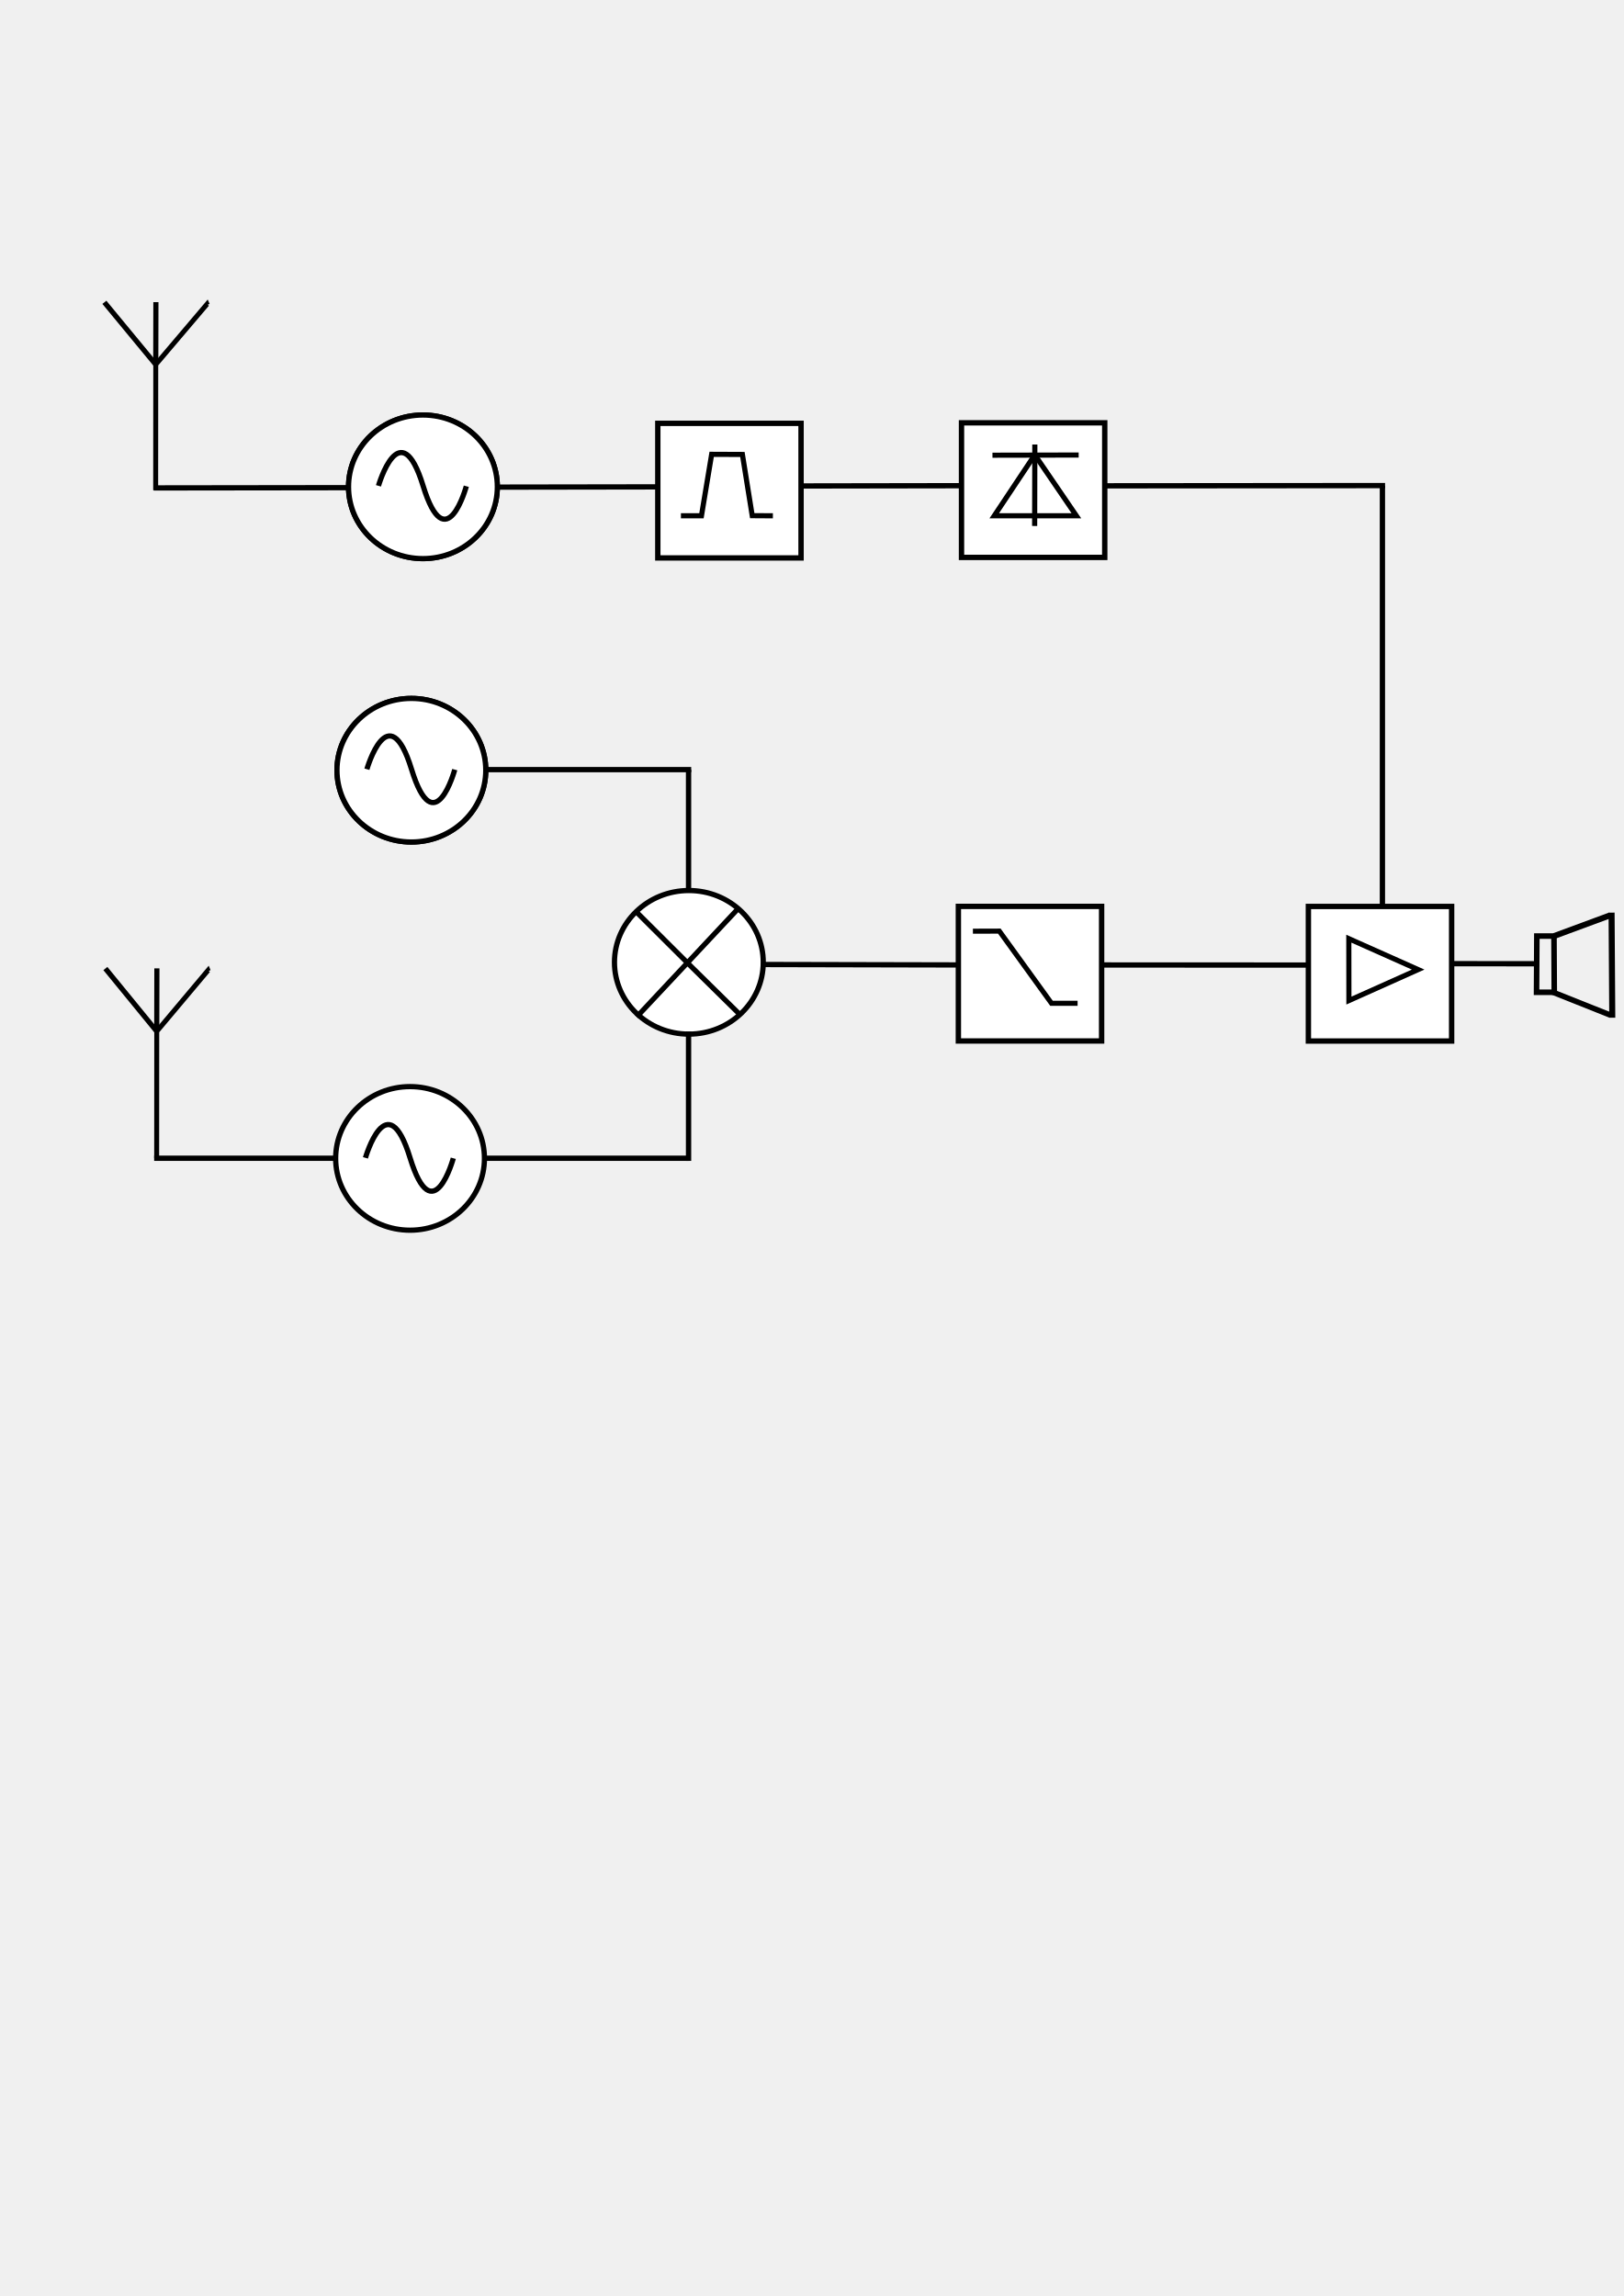
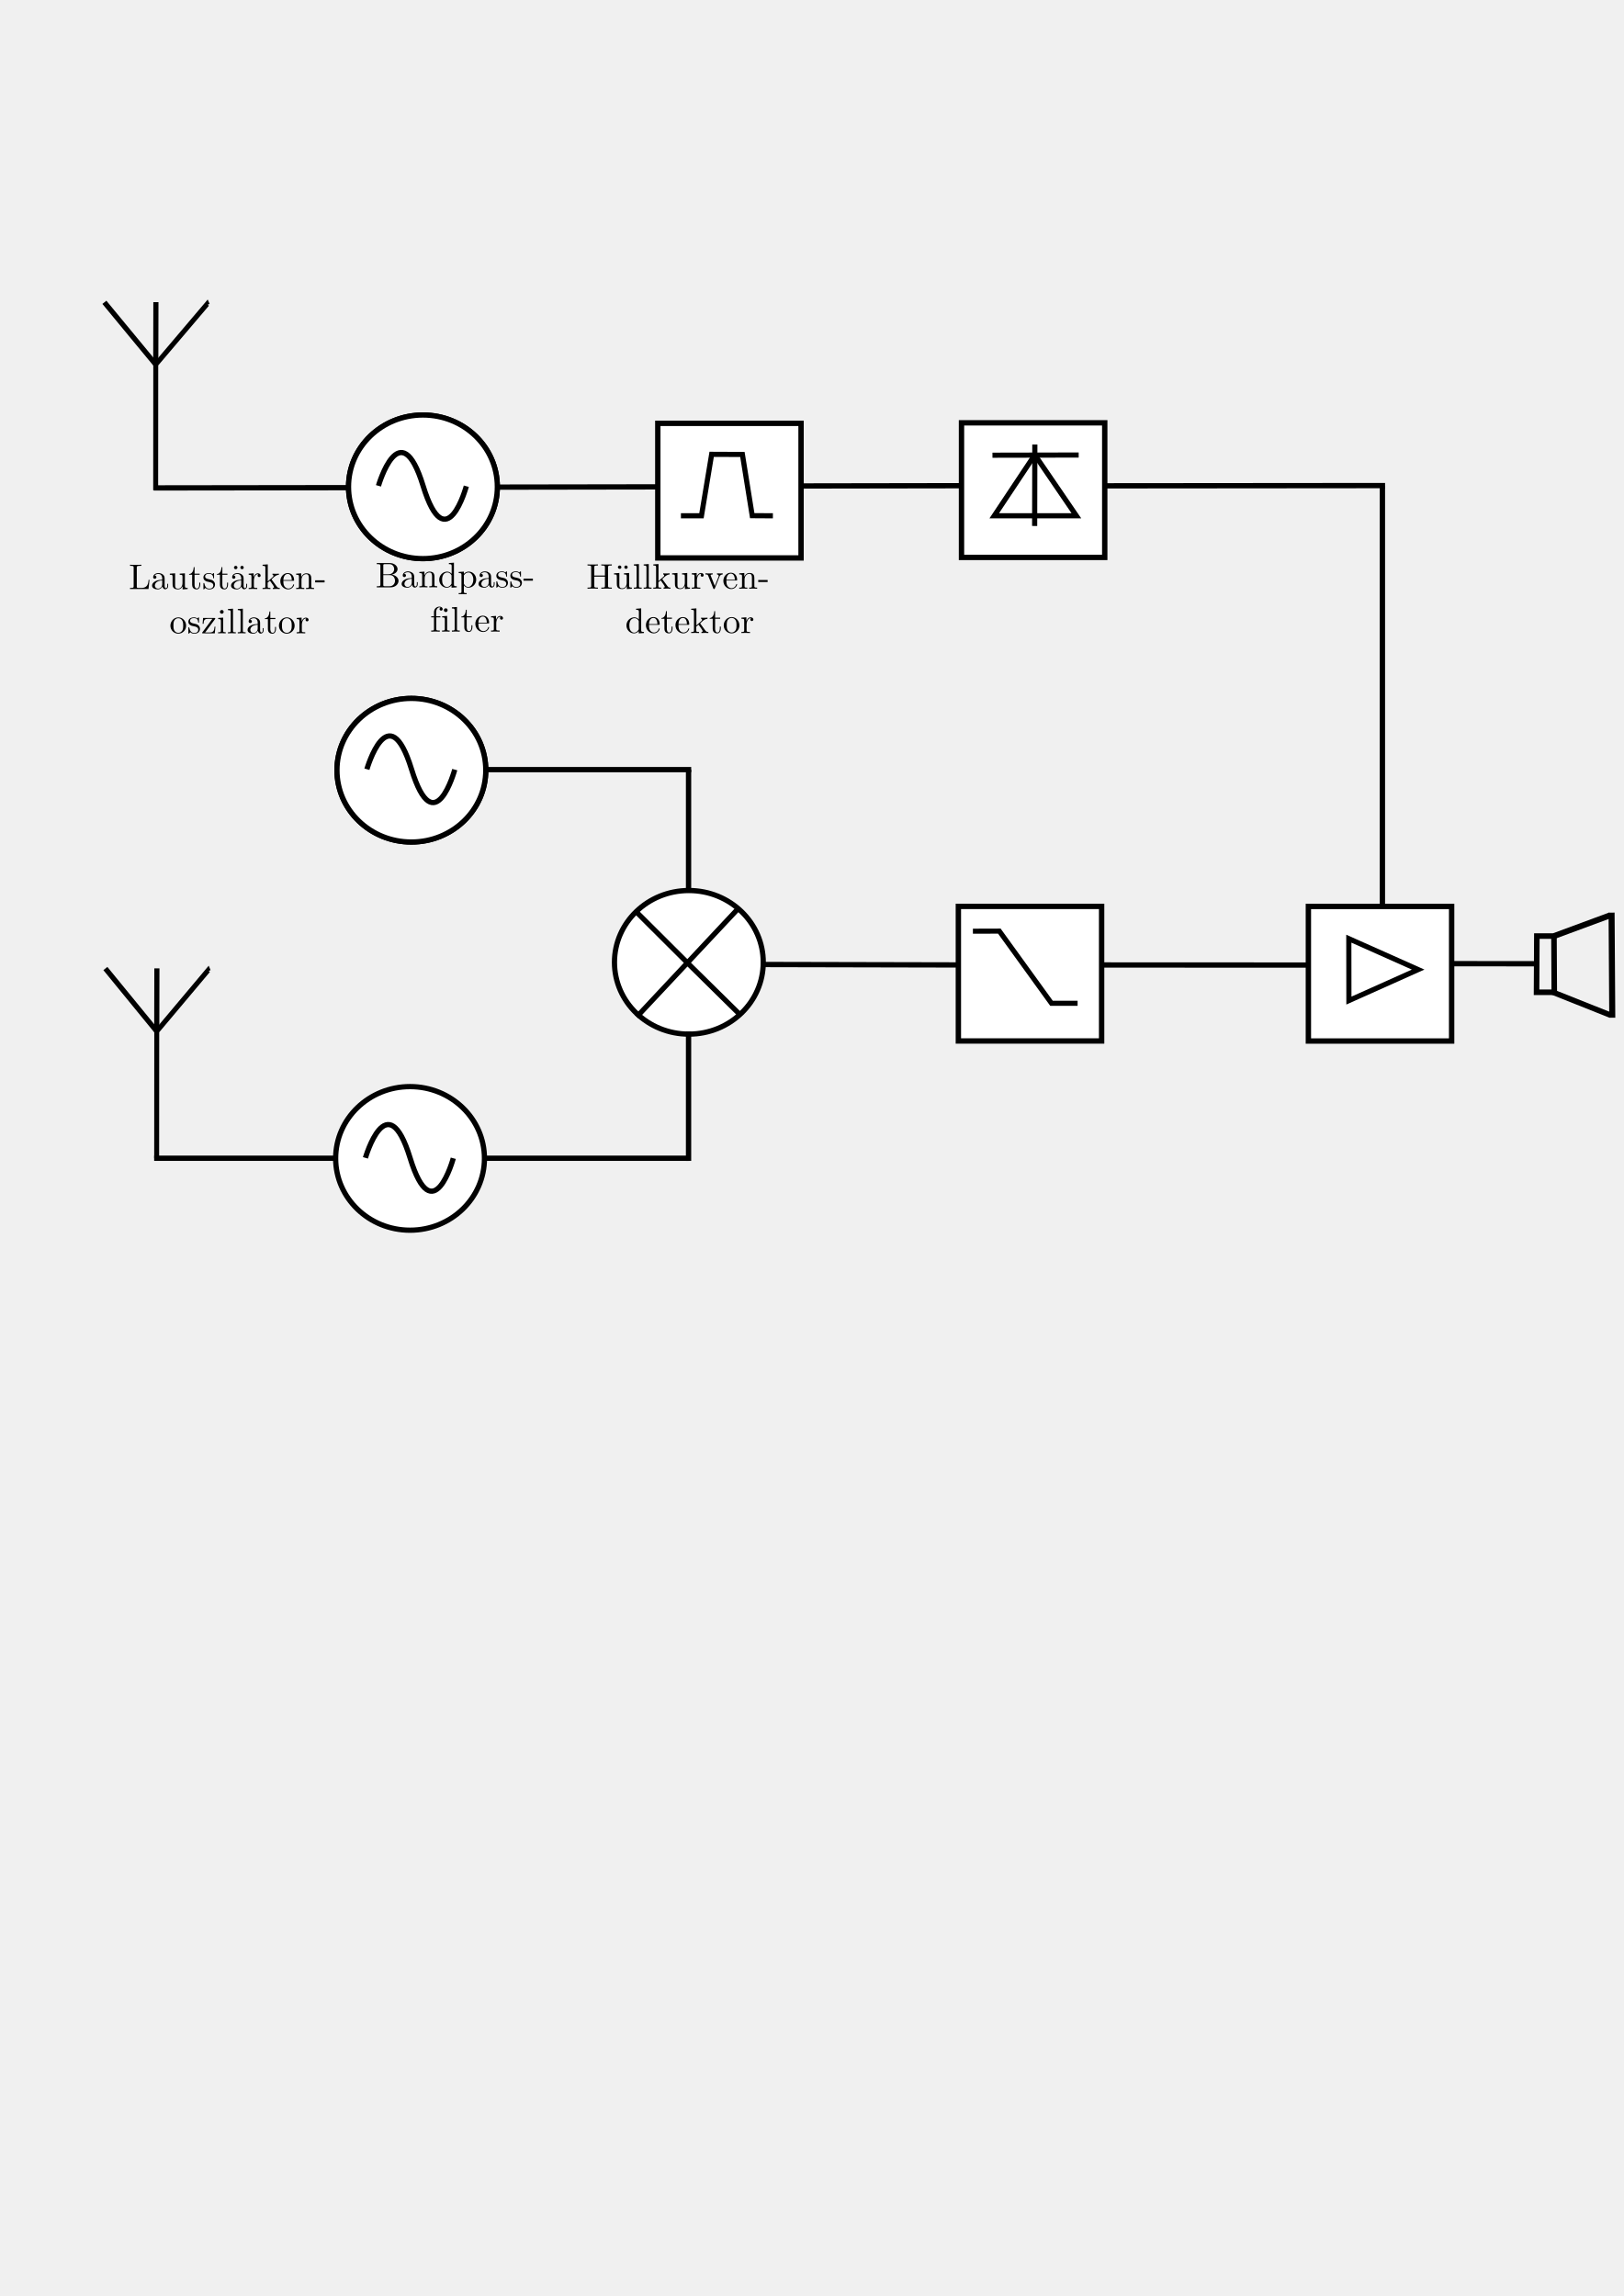
<svg xmlns="http://www.w3.org/2000/svg" xmlns:ns1="http://www.openswatchbook.org/uri/2009/osb" width="210mm" height="297mm" viewBox="0 0 210 297" version="1.1" id="svg8">
  <defs id="defs2">
    <linearGradient id="linearGradient4530" ns1:paint="solid">
      <stop style="stop-color:#000000;stop-opacity:1;" offset="0" id="stop4528" />
    </linearGradient>
  </defs>
  <g id="layer1">
    <flowRoot style="font-style:normal;font-weight:normal;font-size:40px;line-height:1.25;font-family:sans-serif;letter-spacing:0px;word-spacing:0px;fill:#000000;fill-opacity:1;stroke:none" id="flowRoot1222" xml:space="preserve" transform="translate(1.889881,-13.41816)">
      <flowRegion id="flowRegion1224">
        <rect y="-6.052" x="785" height="44.286" width="133.571" id="rect1226" />
      </flowRegion>
      <flowPara id="flowPara1228" />
    </flowRoot>
    <text id="text1234" y="28.448" x="113.729" style="font-style:normal;font-weight:normal;font-size:10.583px;line-height:1.25;font-family:sans-serif;letter-spacing:0px;word-spacing:0px;fill:#000000;fill-opacity:1;stroke:none;stroke-width:0.265" xml:space="preserve">
      <tspan id="tspan1244" style="font-style:normal;font-variant:normal;font-weight:bold;font-stretch:normal;font-size:4.586px;line-height:0%;font-family:sans-serif;-inkscape-font-specification:'sans-serif Bold';text-align:center;text-anchor:middle;stroke-width:0.265" y="38.103" x="113.729" />
      <tspan id="tspan1248" style="font-style:normal;font-variant:normal;font-weight:bold;font-stretch:normal;font-size:4.586px;line-height:0%;font-family:sans-serif;-inkscape-font-specification:'sans-serif Bold';text-align:center;text-anchor:middle;stroke-width:0.265" y="51.333" x="113.729" />
    </text>
    <text id="text1252" y="19.282" x="71.437" style="font-style:normal;font-weight:normal;font-size:4.586px;line-height:1.25;font-family:sans-serif;letter-spacing:0px;word-spacing:0px;fill:#000000;fill-opacity:1;stroke:none;stroke-width:0.265" xml:space="preserve">
      <tspan id="tspan1254" style="font-size:4.586px;stroke-width:0.265" y="23.466" x="71.437" />
    </text>
    <flowRoot style="font-style:normal;font-weight:normal;font-size:17.333px;line-height:1.25;font-family:sans-serif;letter-spacing:0px;word-spacing:0px;fill:#000000;fill-opacity:1;stroke:none" id="flowRoot1268" xml:space="preserve" transform="translate(1.889881,-13.41816)">
      <flowRegion id="flowRegion1270">
        <rect y="35.377" x="345.714" height="65.714" width="30" id="rect1272" />
      </flowRegion>
      <flowPara id="flowPara1274" />
    </flowRoot>
    <flowRoot style="font-style:normal;font-weight:normal;font-size:17.333px;line-height:1.25;font-family:sans-serif;letter-spacing:0px;word-spacing:0px;fill:#000000;fill-opacity:1;stroke:none" id="flowRoot1396" xml:space="preserve" transform="translate(1.889881,-13.41816)">
      <flowRegion id="flowRegion1398">
        <rect y="260.86" x="88.388" height="17.678" width="28.284" id="rect1400" />
      </flowRegion>
      <flowPara id="flowPara1402" />
    </flowRoot>
    <g id="g1554" transform="translate(8.570247,-15.64376)">
      <rect style="fill:#ffffff;fill-opacity:1;stroke:#000000;stroke-width:0.694;stroke-miterlimit:4;stroke-dasharray:none;stroke-opacity:0.994" y="132.89" x="115.379" height="17.41" width="18.527" id="rect10" />
      <ellipse ry="9.288" rx="9.622" cy="140.125" cx="80.523" id="path4536" style="fill:#ffffff;fill-opacity:1;stroke:#000000;stroke-width:0.678;stroke-miterlimit:4;stroke-dasharray:none;stroke-opacity:0.994" />
      <ellipse ry="9.288" rx="9.622" cy="165.489" cx="44.463" id="path4536-8" style="fill:#ffffff;fill-opacity:1;stroke:#000000;stroke-width:0.678;stroke-miterlimit:4;stroke-dasharray:none;stroke-opacity:0.994" />
      <g id="g875" transform="translate(-47.32693,70.90116)">
        <g id="g4571" transform="translate(0.112489,-0.1385224)">
          <ellipse ry="9.288" rx="9.622" cy="44.512" cx="91.848" id="path4536-8-9" style="fill:#ffffff;fill-opacity:1;stroke:#000000;stroke-width:0.678;stroke-miterlimit:4;stroke-dasharray:none;stroke-opacity:0.994" />
          <ellipse style="fill:#ffffff;fill-opacity:1;stroke:#000000;stroke-width:0.678;stroke-miterlimit:4;stroke-dasharray:none;stroke-opacity:0.994" id="ellipse877" cx="91.848" cy="44.512" rx="9.622" ry="9.288" />
        </g>
        <path style="fill:none;stroke:#000000;stroke-width:0.678;stroke-linecap:butt;stroke-linejoin:miter;stroke-miterlimit:4;stroke-dasharray:none;stroke-opacity:1" d="m 86.209,44.245 c 0,0 2.796,-9.682 5.771,0 2.975,9.682 5.592,0.052 5.592,0.052" id="path4585" />
      </g>
      <path style="fill:none;stroke:#000000;stroke-width:0.678;stroke-linecap:butt;stroke-linejoin:miter;stroke-miterlimit:4;stroke-dasharray:none;stroke-opacity:1" d="m 38.693,165.417 c 0,0 2.796,-9.682 5.771,0 2.975,9.682 5.592,0.052 5.592,0.052" id="path4585-0" />
      <path id="path912" d="M 11.369,165.469 H 34.682" style="fill:none;stroke:#000000;stroke-width:0.685;stroke-linecap:butt;stroke-linejoin:miter;stroke-miterlimit:4;stroke-dasharray:none;stroke-opacity:1" />
      <path id="path941" d="m 80.483,140.334 -4.885,-4.868 -2.06,-2.053 7.087,7.063 6.437,6.343" style="fill:none;stroke:#000000;stroke-width:0.665;stroke-linecap:butt;stroke-linejoin:miter;stroke-miterlimit:4;stroke-dasharray:none;stroke-opacity:1" />
      <path id="path943" d="m 80.399,140.117 6.619,-7.068" style="fill:none;stroke:#000000;stroke-width:0.665;stroke-linecap:butt;stroke-linejoin:miter;stroke-miterlimit:4;stroke-dasharray:none;stroke-opacity:1" />
      <path id="path943-8" d="m 73.78,147.185 6.619,-7.068" style="fill:none;stroke:#000000;stroke-width:0.665;stroke-linecap:butt;stroke-linejoin:miter;stroke-miterlimit:4;stroke-dasharray:none;stroke-opacity:1" />
      <path id="path964" d="M 170.223,78.488 V 142.457" style="fill:none;stroke:#000000;stroke-width:0.685;stroke-linecap:butt;stroke-linejoin:miter;stroke-miterlimit:4;stroke-dasharray:none;stroke-opacity:1" />
      <rect style="fill:#ffffff;fill-opacity:1;stroke:#000000;stroke-width:0.694;stroke-miterlimit:4;stroke-dasharray:none;stroke-opacity:0.994" y="132.897" x="160.648" height="17.41" width="18.527" id="rect10-4" />
      <rect style="fill:#ffffff;fill-opacity:1;stroke:#000000;stroke-width:0.694;stroke-miterlimit:4;stroke-dasharray:none;stroke-opacity:0.994" y="70.338" x="115.784" height="17.41" width="18.527" id="rect10-4-5" />
      <rect style="fill:#ffffff;fill-opacity:1;stroke:#000000;stroke-width:0.694;stroke-miterlimit:4;stroke-dasharray:none;stroke-opacity:0.994" y="70.406" x="76.506" height="17.41" width="18.527" id="rect10-4-5-9" />
      <g transform="translate(-45.831,34.2422)" id="g875-2">
        <g id="g4571-2" transform="translate(0.112489,-0.1385224)">
          <ellipse ry="9.288" rx="9.622" cy="44.512" cx="91.848" id="path4536-8-9-1" style="fill:#ffffff;fill-opacity:1;stroke:#000000;stroke-width:0.678;stroke-miterlimit:4;stroke-dasharray:none;stroke-opacity:0.994" />
          <ellipse style="fill:#ffffff;fill-opacity:1;stroke:#000000;stroke-width:0.678;stroke-miterlimit:4;stroke-dasharray:none;stroke-opacity:0.994" id="ellipse877-7" cx="91.848" cy="44.512" rx="9.622" ry="9.288" />
        </g>
        <path style="fill:none;stroke:#000000;stroke-width:0.678;stroke-linecap:butt;stroke-linejoin:miter;stroke-miterlimit:4;stroke-dasharray:none;stroke-opacity:1" d="m 86.209,44.245 c 0,0 2.796,-9.682 5.771,0 2.975,9.682 5.592,0.052 5.592,0.052" id="path4585-5" />
      </g>
      <path style="fill:none;stroke:#000000;stroke-width:0.665;stroke-linecap:butt;stroke-linejoin:miter;stroke-miterlimit:4;stroke-dasharray:none;stroke-opacity:1" d="m 79.496,82.364 h 2.656 l 1.32,-7.951 3.976,0.017 1.27,7.918 2.673,0.017" id="path1057" />
      <path style="fill:none;stroke:#000000;stroke-width:0.665;stroke-linecap:butt;stroke-linejoin:miter;stroke-miterlimit:4;stroke-dasharray:none;stroke-opacity:1" d="m 120.019,82.364 h 10.624 l -3.202,-4.693 -2.177,-3.191 z" id="path1059" />
      <path style="fill:none;stroke:#000000;stroke-width:0.665;stroke-linecap:butt;stroke-linejoin:miter;stroke-miterlimit:4;stroke-dasharray:none;stroke-opacity:1" d="m 125.269,73.145 -0.024,10.536 v 0" id="path1065" />
      <path style="fill:none;stroke:#000000;stroke-width:0.665;stroke-linecap:butt;stroke-linejoin:miter;stroke-miterlimit:4;stroke-dasharray:none;stroke-opacity:1" d="m 119.789,74.527 11.15,-0.024" id="path1067" />
      <path style="fill:none;stroke:#000000;stroke-width:0.665;stroke-linecap:butt;stroke-linejoin:miter;stroke-miterlimit:4;stroke-dasharray:none;stroke-opacity:1" d="m 165.889,145.073 -0.011,-8.006 8.965,3.997 z" id="path1069" />
      <path id="path964-3" d="m 80.483,149.089 v 16.722" style="fill:none;stroke:#000000;stroke-width:0.685;stroke-linecap:butt;stroke-linejoin:miter;stroke-miterlimit:4;stroke-dasharray:none;stroke-opacity:1" />
      <path style="fill:none;stroke:#000000;stroke-width:0.685;stroke-linecap:butt;stroke-linejoin:miter;stroke-miterlimit:4;stroke-dasharray:none;stroke-opacity:1" d="m 170.567,78.456 -36.328,0.032" id="path1101" />
      <path style="fill:none;stroke:#000000;stroke-width:0.685;stroke-linecap:butt;stroke-linejoin:miter;stroke-miterlimit:4;stroke-dasharray:none;stroke-opacity:1" d="m 115.784,78.472 -20.632,0.033" id="path1101-4" />
      <path style="fill:none;stroke:#000000;stroke-width:0.685;stroke-linecap:butt;stroke-linejoin:miter;stroke-miterlimit:4;stroke-dasharray:none;stroke-opacity:1" d="M 76.497,78.623 55.59,78.656" id="path1101-4-0" />
      <path style="fill:none;stroke:#000000;stroke-width:0.654;stroke-linecap:butt;stroke-linejoin:miter;stroke-miterlimit:4;stroke-dasharray:none;stroke-opacity:1" d="m 117.26,136.1 3.419,-0.011 6.747,9.338 h 3.373" id="path1133" />
      <path style="fill:none;stroke:#000000;stroke-width:0.685;stroke-linecap:butt;stroke-linejoin:miter;stroke-miterlimit:4;stroke-dasharray:none;stroke-opacity:1" d="m 89.874,140.407 25.305,0.056" id="path1135" />
      <g id="g1178" transform="translate(-178.2363,120.1964)">
        <path id="path1137" d="m 189.928,45.273 0.011,-16.415 6.628,-7.887 0.039,0.093" style="fill:none;stroke:#000000;stroke-width:0.639;stroke-linecap:butt;stroke-linejoin:miter;stroke-miterlimit:4;stroke-dasharray:none;stroke-opacity:1" />
        <path id="path1139" d="m 189.939,28.858 -6.644,-8.126 v 0" style="fill:none;stroke:#000000;stroke-width:0.665;stroke-linecap:butt;stroke-linejoin:miter;stroke-miterlimit:4;stroke-dasharray:none;stroke-opacity:1" />
        <path id="path1143" d="m 189.939,28.858 0.018,-8.146" style="fill:none;stroke:#000000;stroke-width:0.665;stroke-linecap:butt;stroke-linejoin:miter;stroke-miterlimit:4;stroke-dasharray:none;stroke-opacity:1" />
      </g>
      <path style="fill:none;stroke:#000000;stroke-width:0.685;stroke-linecap:butt;stroke-linejoin:miter;stroke-miterlimit:4;stroke-dasharray:none;stroke-opacity:1" d="m 36.476,78.725 -25.163,0.033" id="path1101-4-0-4" />
      <g transform="matrix(1.000158,0,0,0.9901632,-178.394,34.22122)" id="g1178-6">
        <path id="path1137-2" d="m 189.928,45.273 0.011,-16.415 6.628,-7.887 0.039,0.093" style="fill:none;stroke:#000000;stroke-width:0.639;stroke-linecap:butt;stroke-linejoin:miter;stroke-miterlimit:4;stroke-dasharray:none;stroke-opacity:1" />
        <path id="path1139-2" d="m 189.939,28.858 -6.644,-8.126 v 0" style="fill:none;stroke:#000000;stroke-width:0.665;stroke-linecap:butt;stroke-linejoin:miter;stroke-miterlimit:4;stroke-dasharray:none;stroke-opacity:1" />
        <path id="path1143-0" d="m 189.939,28.858 0.018,-8.146" style="fill:none;stroke:#000000;stroke-width:0.665;stroke-linecap:butt;stroke-linejoin:miter;stroke-miterlimit:4;stroke-dasharray:none;stroke-opacity:1" />
      </g>
      <path style="fill:none;stroke:#000000;stroke-width:0.717;stroke-linecap:butt;stroke-linejoin:miter;stroke-miterlimit:4;stroke-dasharray:none;stroke-opacity:1" d="m 190.196,136.727 -0.039,7.27 h 2.293 l -0.039,-7.27 z" id="path1204" />
      <path style="fill:none;stroke:#000000;stroke-width:0.717;stroke-linecap:butt;stroke-linejoin:miter;stroke-miterlimit:4;stroke-dasharray:none;stroke-opacity:1" d="m 192.217,143.969 7.501,2.988" id="path1208" />
      <path style="fill:none;stroke:#000000;stroke-width:0.685;stroke-linecap:butt;stroke-linejoin:miter;stroke-miterlimit:4;stroke-dasharray:none;stroke-opacity:1" d="m 160.744,140.48 -27.066,-0.012" id="path1212" />
      <path style="fill:none;stroke:#000000;stroke-width:0.762;stroke-linecap:butt;stroke-linejoin:miter;stroke-miterlimit:4;stroke-dasharray:none;stroke-opacity:1" d="m 192.411,136.728 7.244,-2.678" id="path1214" />
      <path style="fill:none;stroke:#000000;stroke-width:0.781;stroke-linecap:butt;stroke-linejoin:miter;stroke-miterlimit:4;stroke-dasharray:none;stroke-opacity:1" d="m 199.951,147.29 -0.09,-13.593" id="path1216" />
      <text xml:space="preserve" style="font-style:normal;font-variant:normal;font-weight:normal;font-stretch:normal;font-size:4.586px;line-height:1.25;font-family:'Latin Modern Roman';-inkscape-font-specification:'Latin Modern Roman, Normal';font-variant-ligatures:normal;font-variant-caps:normal;font-variant-numeric:normal;font-feature-settings:normal;text-align:center;letter-spacing:0px;word-spacing:0px;writing-mode:lr-tb;text-anchor:middle;fill:#000000;fill-opacity:1;stroke:none;stroke-width:0.265" x="104.512" y="94.44" id="text1260-8-1">
        <tspan x="104.512" y="98.71" style="font-style:normal;font-variant:normal;font-weight:normal;font-stretch:normal;font-size:4.586px;font-family:'Latin Modern Roman';-inkscape-font-specification:'Latin Modern Roman, Normal';font-variant-ligatures:normal;font-variant-caps:normal;font-variant-numeric:normal;font-feature-settings:normal;text-align:center;writing-mode:lr-tb;text-anchor:middle;stroke-width:0.265" id="tspan1299-4" />
        <tspan x="104.512" y="104.442" style="font-style:normal;font-variant:normal;font-weight:normal;font-stretch:normal;font-size:4.586px;font-family:'Latin Modern Roman';-inkscape-font-specification:'Latin Modern Roman, Normal';font-variant-ligatures:normal;font-variant-caps:normal;font-variant-numeric:normal;font-feature-settings:normal;text-align:center;writing-mode:lr-tb;text-anchor:middle;stroke-width:0.265" id="tspan1369" />
      </text>
      <text xml:space="preserve" style="font-style:normal;font-variant:normal;font-weight:normal;font-stretch:normal;font-size:4.586px;line-height:1.25;font-family:'Latin Modern Roman';-inkscape-font-specification:'Latin Modern Roman, Normal';font-variant-ligatures:normal;font-variant-caps:normal;font-variant-numeric:normal;font-feature-settings:normal;text-align:center;letter-spacing:0px;word-spacing:0px;writing-mode:lr-tb;text-anchor:middle;fill:#000000;fill-opacity:1;stroke:none;stroke-width:0.265" x="75.692" y="94.263" id="text1260-8-24">
        <tspan x="75.692" y="98.532" style="font-style:normal;font-variant:normal;font-weight:normal;font-stretch:normal;font-size:4.586px;font-family:'Latin Modern Roman';-inkscape-font-specification:'Latin Modern Roman, Normal';font-variant-ligatures:normal;font-variant-caps:normal;font-variant-numeric:normal;font-feature-settings:normal;text-align:center;writing-mode:lr-tb;text-anchor:middle;stroke-width:0.265" id="tspan1299-7" />
      </text>
      <path id="path912-3" d="M 54.025,165.469 H 80.483" style="fill:none;stroke:#000000;stroke-width:0.685;stroke-linecap:butt;stroke-linejoin:miter;stroke-miterlimit:4;stroke-dasharray:none;stroke-opacity:1" />
      <path id="path964-3-7" d="M 80.483,115.198 V 131.073" style="fill:none;stroke:#000000;stroke-width:0.685;stroke-linecap:butt;stroke-linejoin:miter;stroke-miterlimit:4;stroke-dasharray:none;stroke-opacity:1" />
      <path id="path912-3-5" d="M 54.214,115.198 H 62.387 80.825" style="fill:none;stroke:#000000;stroke-width:0.685;stroke-linecap:butt;stroke-linejoin:miter;stroke-miterlimit:4;stroke-dasharray:none;stroke-opacity:1" />
      <flowRoot xml:space="preserve" id="flowRoot1786" style="fill:black;fill-opacity:1;stroke:none;font-family:Arial;font-style:normal;font-weight:normal;font-size:5.333px;line-height:1.25;letter-spacing:0px;word-spacing:0px;-inkscape-font-specification:Arial;font-stretch:normal;font-variant:normal">
        <flowRegion id="flowRegion1788">
          <rect id="rect1790" width="74.286" height="38.571" x="291.429" y="286.091" />
        </flowRegion>
        <flowPara id="flowPara1792" />
      </flowRoot>
      <flowRoot xml:space="preserve" id="flowRoot1796" style="fill:black;fill-opacity:1;stroke:none;font-family:Arial;font-style:normal;font-weight:normal;font-size:5.333px;line-height:1.25;letter-spacing:0px;word-spacing:0px;-inkscape-font-specification:Arial;font-stretch:normal;font-variant:normal">
        <flowRegion id="flowRegion1798">
          <rect id="rect1800" width="91.429" height="44.286" x="605" y="422.52" />
        </flowRegion>
        <flowPara id="flowPara1802" />
      </flowRoot>
      <path style="fill:none;stroke:#000000;stroke-width:0.685;stroke-linecap:butt;stroke-linejoin:miter;stroke-miterlimit:4;stroke-dasharray:none;stroke-opacity:1" d="m 190.187,140.311 -11.08,-0.012" id="path1212-9" />
+       <text xml:space="preserve" style="font-style:normal;font-variant:normal;font-weight:normal;font-stretch:normal;font-size:4.586px;line-height:1.25;font-family:'Latin Modern Roman';-inkscape-font-specification:'Latin Modern Roman, Normal';font-variant-ligatures:normal;font-variant-caps:normal;font-variant-numeric:normal;font-feature-settings:normal;text-align:center;letter-spacing:0px;word-spacing:0px;writing-mode:lr-tb;text-anchor:middle;fill:#000000;fill-opacity:1;stroke:none;stroke-width:0.265" x="27.752" y="91.834" id="text1260-8">
+         <tspan x="27.752" y="91.834" style="font-style:normal;font-variant:normal;font-weight:normal;font-stretch:normal;font-size:4.586px;font-family:'Latin Modern Roman';-inkscape-font-specification:'Latin Modern Roman, Normal';font-variant-ligatures:normal;font-variant-caps:normal;font-variant-numeric:normal;font-feature-settings:normal;text-align:center;writing-mode:lr-tb;text-anchor:middle;stroke-width:0.265" id="tspan1299">Lautstärken-</tspan>
+         <tspan x="27.752" y="97.566" style="font-style:normal;font-variant:normal;font-weight:normal;font-stretch:normal;font-size:4.586px;font-family:'Latin Modern Roman';-inkscape-font-specification:'Latin Modern Roman, Normal';font-variant-ligatures:normal;font-variant-caps:normal;font-variant-numeric:normal;font-feature-settings:normal;text-align:center;writing-mode:lr-tb;text-anchor:middle;stroke-width:0.265" id="tspan1373">oszillator</tspan>
+       </text>
+       <text xml:space="preserve" style="font-style:normal;font-variant:normal;font-weight:normal;font-stretch:normal;font-size:4.586px;line-height:1.25;font-family:'Latin Modern Roman';-inkscape-font-specification:'Latin Modern Roman, Normal';font-variant-ligatures:normal;font-variant-caps:normal;font-variant-numeric:normal;font-feature-settings:normal;text-align:center;letter-spacing:0px;word-spacing:0px;writing-mode:lr-tb;text-anchor:middle;fill:#000000;fill-opacity:1;stroke:none;stroke-width:0.265" x="85.991" y="91.794" id="text1260-8-1-6">
+         <tspan x="85.991" y="91.794" style="font-style:normal;font-variant:normal;font-weight:normal;font-stretch:normal;font-size:4.586px;font-family:'Latin Modern Roman';-inkscape-font-specification:'Latin Modern Roman, Normal';font-variant-ligatures:normal;font-variant-caps:normal;font-variant-numeric:normal;font-feature-settings:normal;text-align:center;writing-mode:lr-tb;text-anchor:middle;stroke-width:0.265" id="tspan1299-4-0">Hüllkurven-</tspan>
+         <tspan x="85.991" y="97.527" style="font-style:normal;font-variant:normal;font-weight:normal;font-stretch:normal;font-size:4.586px;font-family:'Latin Modern Roman';-inkscape-font-specification:'Latin Modern Roman, Normal';font-variant-ligatures:normal;font-variant-caps:normal;font-variant-numeric:normal;font-feature-settings:normal;text-align:center;writing-mode:lr-tb;text-anchor:middle;stroke-width:0.265" id="tspan1369-4">detektor</tspan>
+       </text>
+       <text xml:space="preserve" style="font-style:normal;font-variant:normal;font-weight:normal;font-stretch:normal;font-size:4.586px;line-height:1.25;font-family:'Latin Modern Roman';-inkscape-font-specification:'Latin Modern Roman, Normal';font-variant-ligatures:normal;font-variant-caps:normal;font-variant-numeric:normal;font-feature-settings:normal;text-align:center;letter-spacing:0px;word-spacing:0px;writing-mode:lr-tb;text-anchor:middle;fill:#000000;fill-opacity:1;stroke:none;stroke-width:0.265" x="57.172" y="91.617" id="text1260-8-24-1">
+         <tspan x="57.172" y="91.617" style="font-style:normal;font-variant:normal;font-weight:normal;font-stretch:normal;font-size:4.586px;font-family:'Latin Modern Roman';-inkscape-font-specification:'Latin Modern Roman, Normal';font-variant-ligatures:normal;font-variant-caps:normal;font-variant-numeric:normal;font-feature-settings:normal;text-align:center;writing-mode:lr-tb;text-anchor:middle;stroke-width:0.265" id="tspan1266-0-7">Bandpass-</tspan>
+         <tspan x="57.172" y="97.349" style="font-style:normal;font-variant:normal;font-weight:normal;font-stretch:normal;font-size:4.586px;font-family:'Latin Modern Roman';-inkscape-font-specification:'Latin Modern Roman, Normal';font-variant-ligatures:normal;font-variant-caps:normal;font-variant-numeric:normal;font-feature-settings:normal;text-align:center;writing-mode:lr-tb;text-anchor:middle;stroke-width:0.265" id="tspan1299-7-0">filter</tspan>
+       </text>
    </g>
  </g>
</svg>
